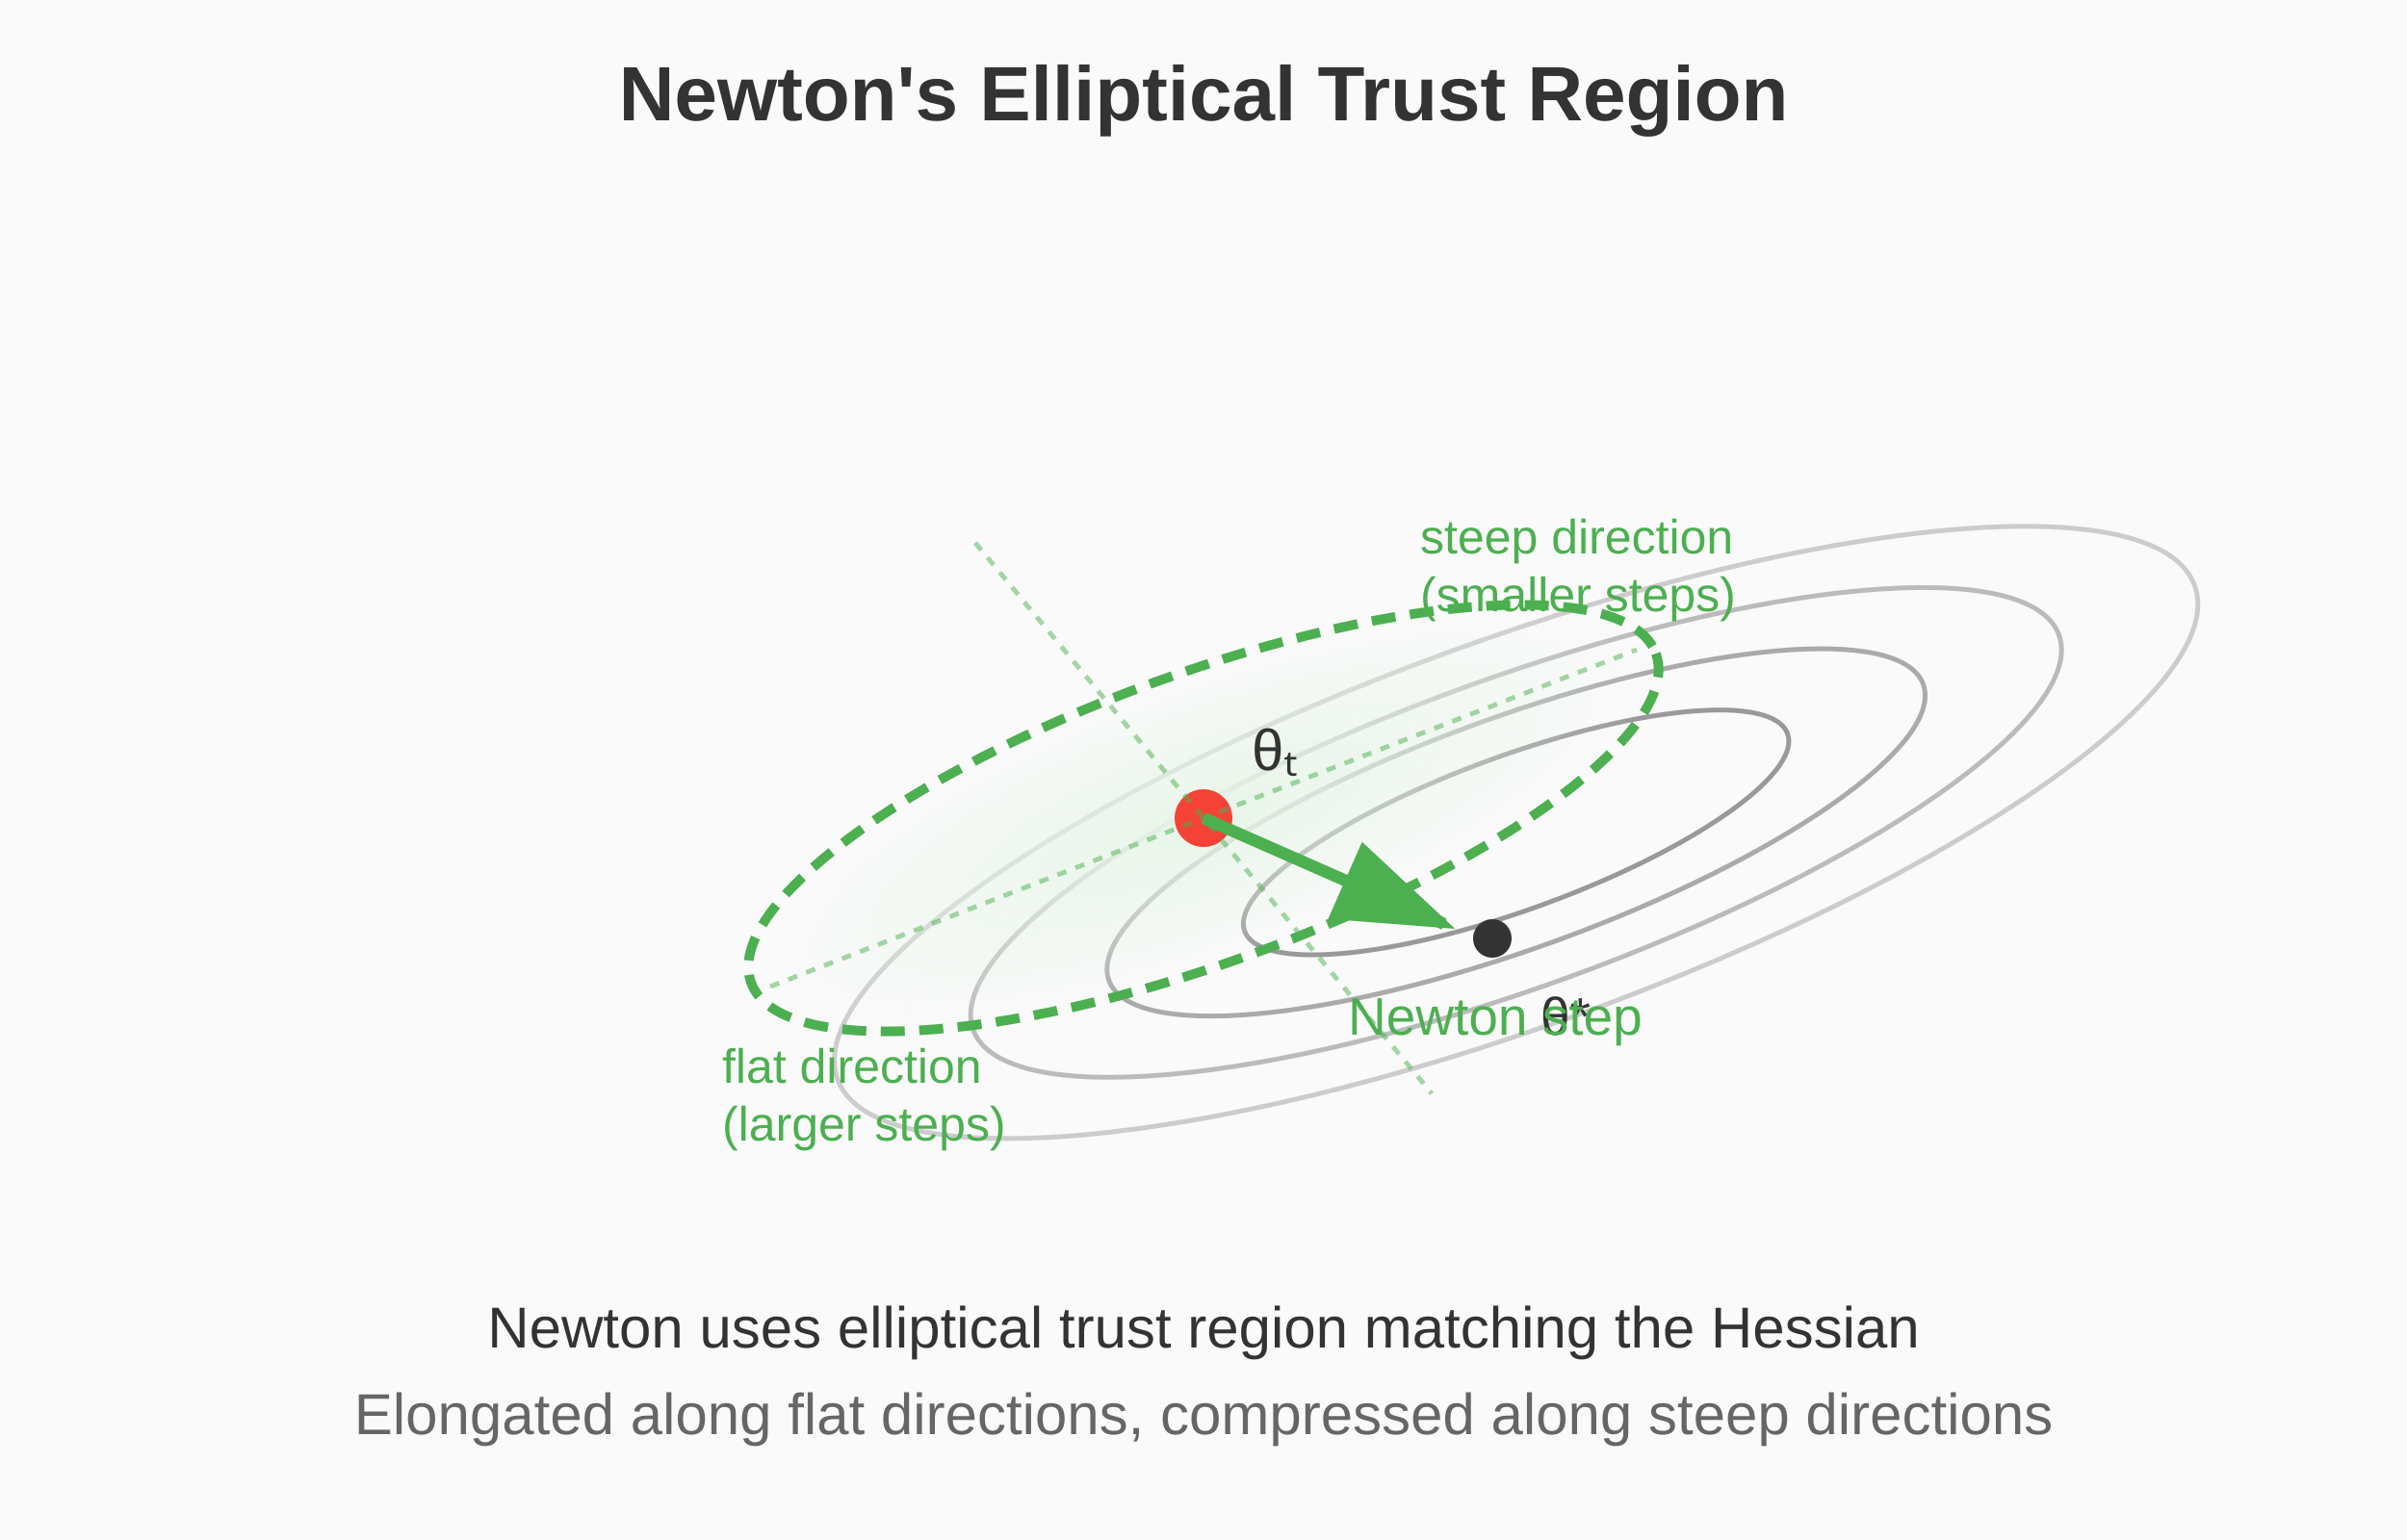
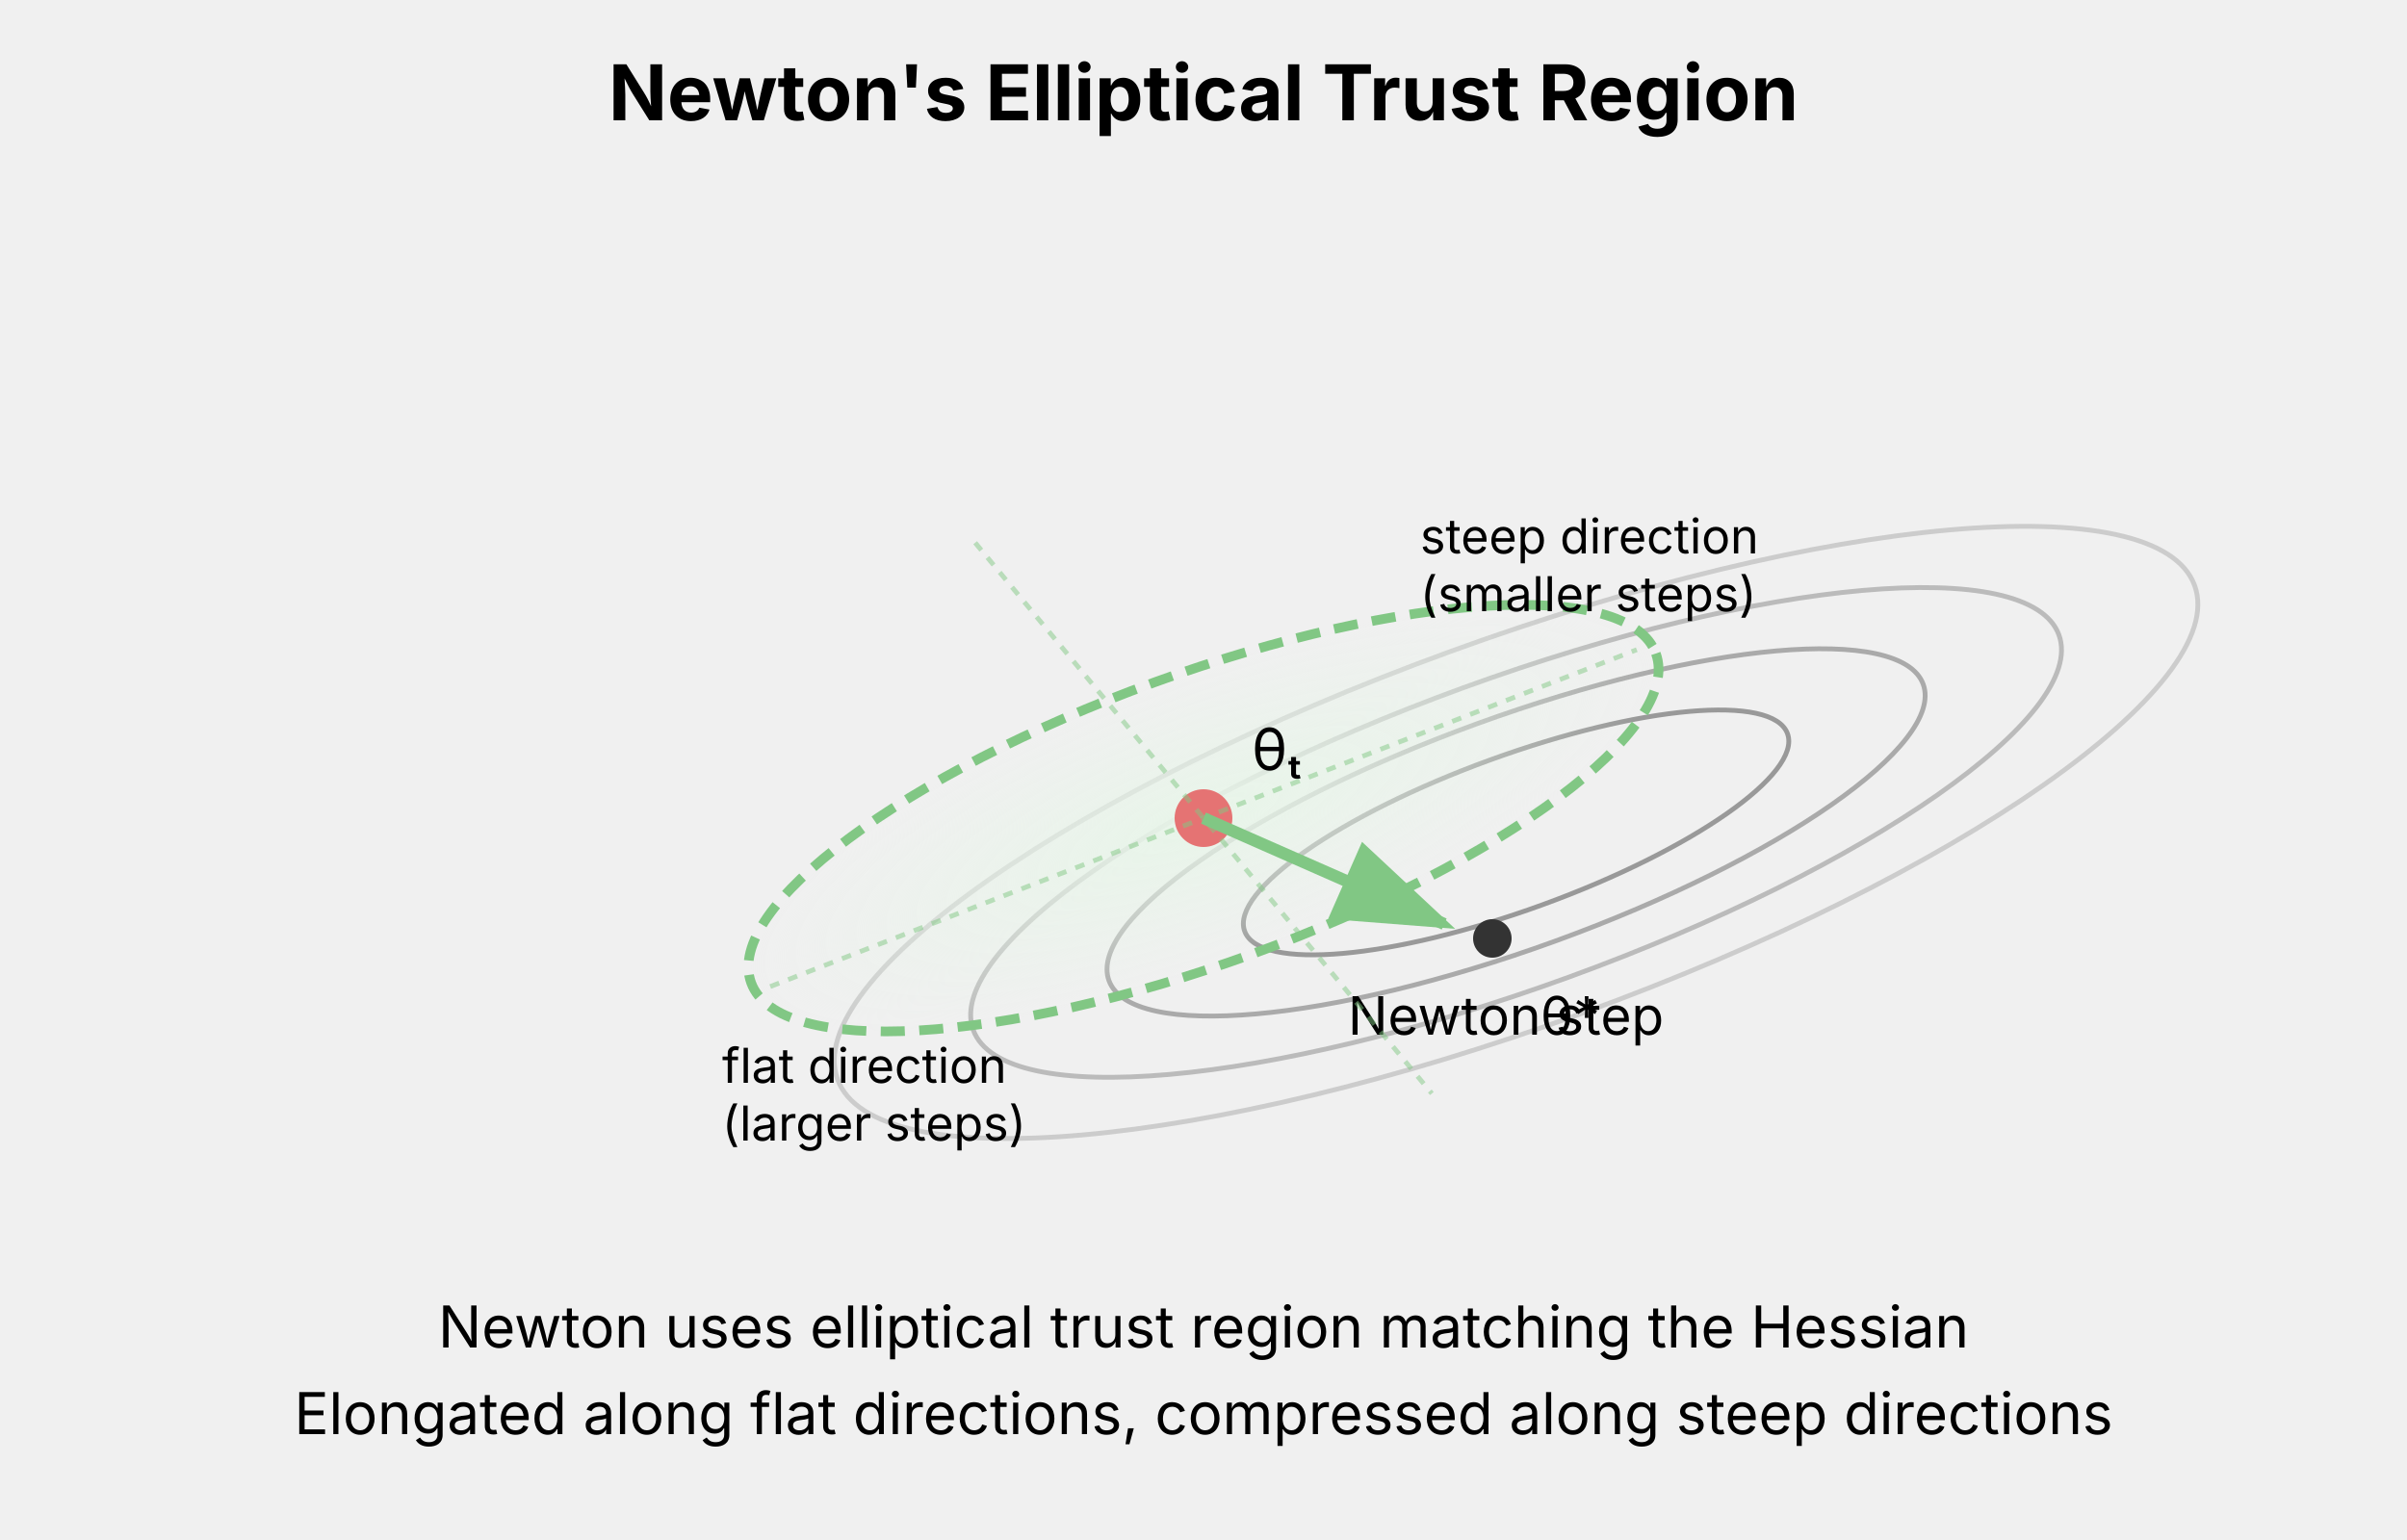
<svg xmlns="http://www.w3.org/2000/svg" viewBox="0 0 500 320">
+   <style>
+     /* Light mode (default) */
+     text { fill: #000000; }
+     .label-text { fill: #666666; }
+ 
+     /* Dark mode */
+     @media (prefers-color-scheme: dark) {
+       text { fill: #ffffff; }
+       .label-text { fill: #cccccc; }
+ 
+       text[fill="#000"], text[fill="#000000"], text[fill="#333"], text[fill="#666"] {
+         fill: #ffffff;
+       }
+       text[fill="#fff"], text[fill="#ffffff"], text[fill="white"] {
+         fill: #ffffff;
+       }
+       text[fill="#E57373"] { fill: #ef5350; }
+       text[fill="#81C784"] { fill: #66bb6a; }
+       text[fill="#FFB74D"] { fill: #ffa726; }
+       text[fill="#4A90A4"] { fill: #4fc3f7; }
+     }
+   </style>
  <defs>
    <marker id="arr" markerWidth="10" markerHeight="7" refX="9" refY="3.5" orient="auto">
      <polygon points="0 0, 10 3.5, 0 7" fill="#333" />
    </marker>
    <marker id="arrGreen" markerWidth="10" markerHeight="7" refX="9" refY="3.5" orient="auto">
-       <polygon points="0 0, 10 3.5, 0 7" fill="#4CAF50" />
+       <polygon points="0 0, 10 3.5, 0 7" fill="#81C784" />
    </marker>
    <radialGradient id="ellipseGrad" cx="50%" cy="50%" r="50%">
      <stop offset="0%" style="stop-color:#E8F5E9;stop-opacity:1" />
      <stop offset="100%" style="stop-color:#E8F5E9;stop-opacity:0" />
    </radialGradient>
  </defs>
-   <rect width="500" height="320" fill="#fafafa" />
-   <text x="250" y="25" text-anchor="middle" font-family="Arial, sans-serif" font-size="16" font-weight="bold" fill="#333">Newton's Elliptical Trust Region</text>
+   <text x="250" y="25" text-anchor="middle" font-family="system-ui, -apple-system, sans-serif" font-size="16" font-weight="bold" fill="#333">Newton's Elliptical Trust Region</text>
  <g transform="translate(250, 170)">
    <ellipse cx="60" cy="25" rx="150" ry="40" fill="none" stroke="#ccc" stroke-width="1" transform="rotate(-20)" />
    <ellipse cx="60" cy="25" rx="120" ry="32" fill="none" stroke="#bbb" stroke-width="1" transform="rotate(-20)" />
    <ellipse cx="60" cy="25" rx="90" ry="24" fill="none" stroke="#aaa" stroke-width="1" transform="rotate(-20)" />
    <ellipse cx="60" cy="25" rx="60" ry="16" fill="none" stroke="#999" stroke-width="1" transform="rotate(-20)" />
-     <ellipse cx="0" cy="0" rx="100" ry="30" fill="url(#ellipseGrad)" stroke="#4CAF50" stroke-width="2" stroke-dasharray="5,3" transform="rotate(-20)" />
+     <ellipse cx="0" cy="0" rx="100" ry="30" fill="url(#ellipseGrad)" stroke="#81C784" stroke-width="2" stroke-dasharray="5,3" transform="rotate(-20)" />
    <circle cx="60" cy="25" r="4" fill="#333" />
-     <text x="70" y="45" font-family="Arial, sans-serif" font-size="11" fill="#333">θ*</text>
-     <circle cx="0" cy="0" r="6" fill="#f44336" />
-     <text x="10" y="-10" font-family="Arial, sans-serif" font-size="12" fill="#333">θₜ</text>
-     <line x1="0" y1="0" x2="50" y2="22" stroke="#4CAF50" stroke-width="2.5" marker-end="url(#arrGreen)" />
-     <text x="30" y="45" font-family="Arial, sans-serif" font-size="11" fill="#4CAF50">Newton step</text>
-     <line x1="-90" y1="35" x2="90" y2="-35" stroke="#4CAF50" stroke-width="1" stroke-dasharray="2,2" opacity="0.5" transform="rotate(0)" />
-     <text x="-100" y="55" font-family="Arial, sans-serif" font-size="10" fill="#4CAF50">flat direction</text>
-     <text x="-100" y="67" font-family="Arial, sans-serif" font-size="10" fill="#4CAF50">(larger steps)</text>
-     <line x1="-25" y1="-70" x2="25" y2="70" stroke="#4CAF50" stroke-width="1" stroke-dasharray="2,2" opacity="0.5" transform="rotate(-20)" />
-     <text x="45" y="-55" font-family="Arial, sans-serif" font-size="10" fill="#4CAF50">steep direction</text>
-     <text x="45" y="-43" font-family="Arial, sans-serif" font-size="10" fill="#4CAF50">(smaller steps)</text>
+     <text x="70" y="45" font-family="system-ui, -apple-system, sans-serif" font-size="11" fill="#333">θ*</text>
+     <circle cx="0" cy="0" r="6" fill="#E57373" />
+     <text x="10" y="-10" font-family="system-ui, -apple-system, sans-serif" font-size="12" fill="#333">θₜ</text>
+     <line x1="0" y1="0" x2="50" y2="22" stroke="#81C784" stroke-width="2.5" marker-end="url(#arrGreen)" />
+     <text x="30" y="45" font-family="system-ui, -apple-system, sans-serif" font-size="11" fill="#81C784">Newton step</text>
+     <line x1="-90" y1="35" x2="90" y2="-35" stroke="#81C784" stroke-width="1" stroke-dasharray="2,2" opacity="0.5" transform="rotate(0)" />
+     <text x="-100" y="55" font-family="system-ui, -apple-system, sans-serif" font-size="10" fill="#81C784">flat direction</text>
+     <text x="-100" y="67" font-family="system-ui, -apple-system, sans-serif" font-size="10" fill="#81C784">(larger steps)</text>
+     <line x1="-25" y1="-70" x2="25" y2="70" stroke="#81C784" stroke-width="1" stroke-dasharray="2,2" opacity="0.5" transform="rotate(-20)" />
+     <text x="45" y="-55" font-family="system-ui, -apple-system, sans-serif" font-size="10" fill="#81C784">steep direction</text>
+     <text x="45" y="-43" font-family="system-ui, -apple-system, sans-serif" font-size="10" fill="#81C784">(smaller steps)</text>
  </g>
-   <text x="250" y="280" text-anchor="middle" font-family="Arial, sans-serif" font-size="12" fill="#333">Newton uses elliptical trust region matching the Hessian</text>
-   <text x="250" y="298" text-anchor="middle" font-family="Arial, sans-serif" font-size="12" fill="#666">Elongated along flat directions, compressed along steep directions</text>
+   <text x="250" y="280" text-anchor="middle" font-family="system-ui, -apple-system, sans-serif" font-size="12" fill="#333">Newton uses elliptical trust region matching the Hessian</text>
+   <text x="250" y="298" text-anchor="middle" font-family="system-ui, -apple-system, sans-serif" font-size="12" fill="#666">Elongated along flat directions, compressed along steep directions</text>
</svg>
